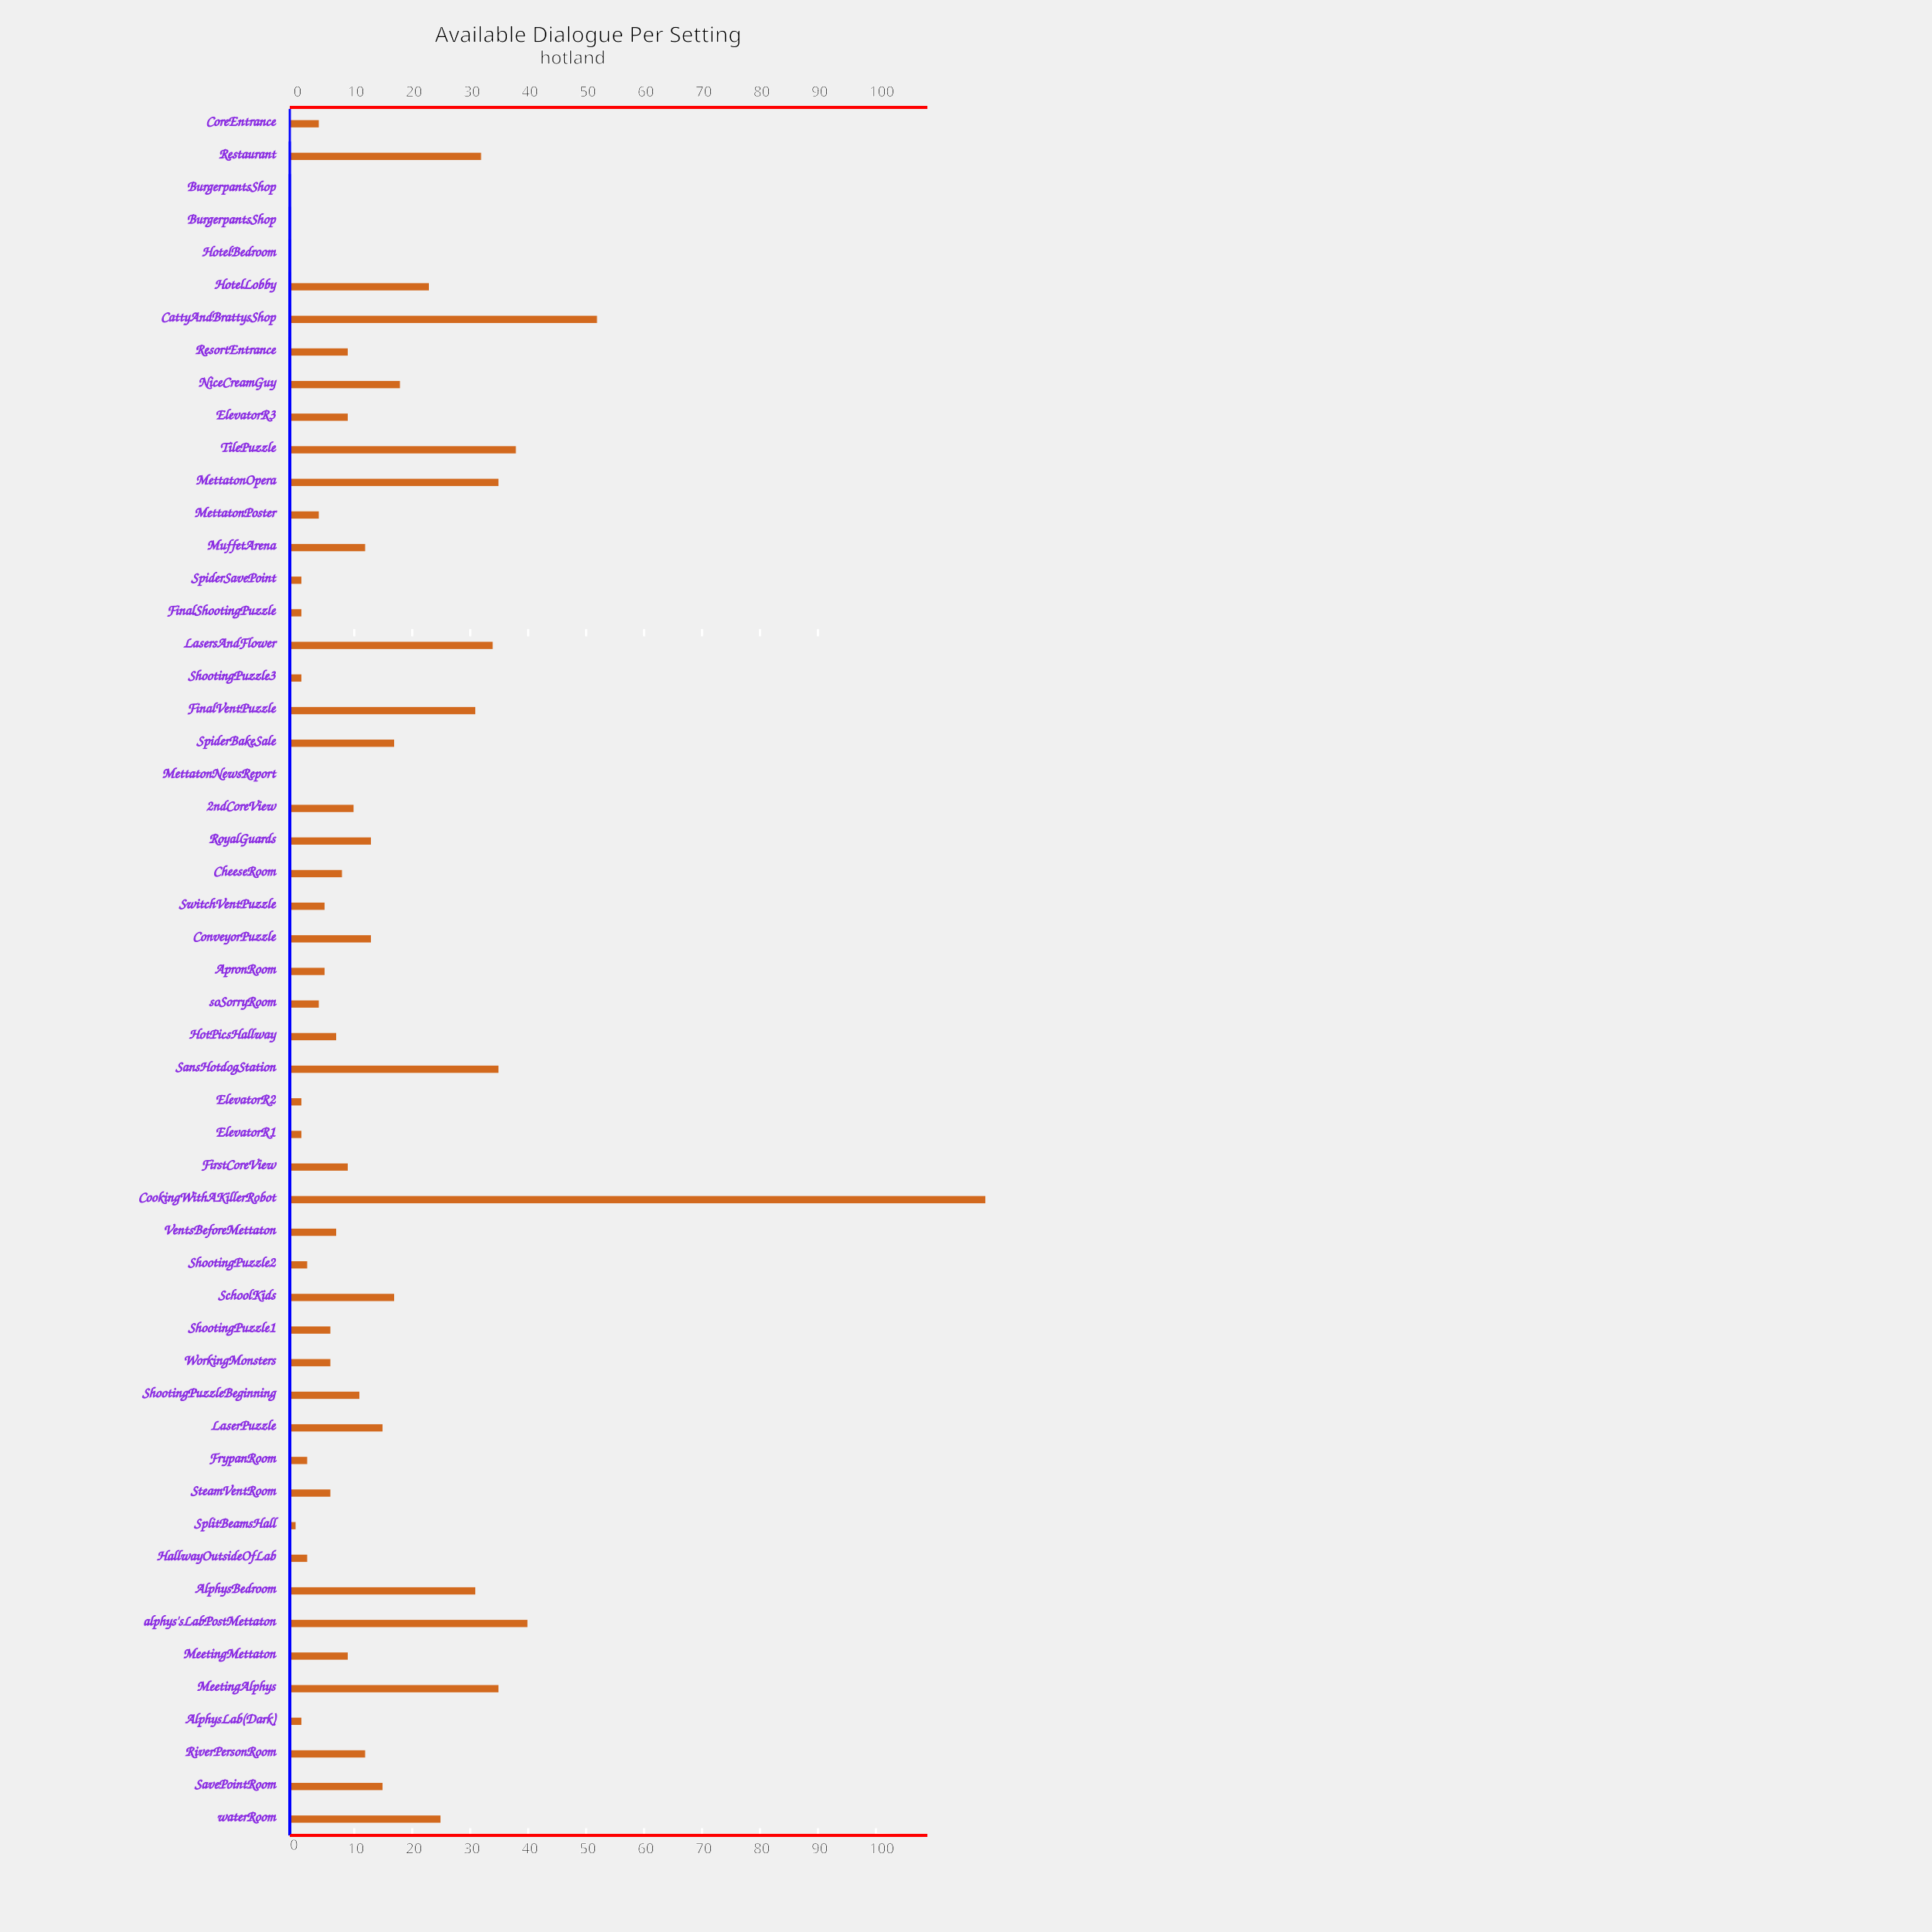
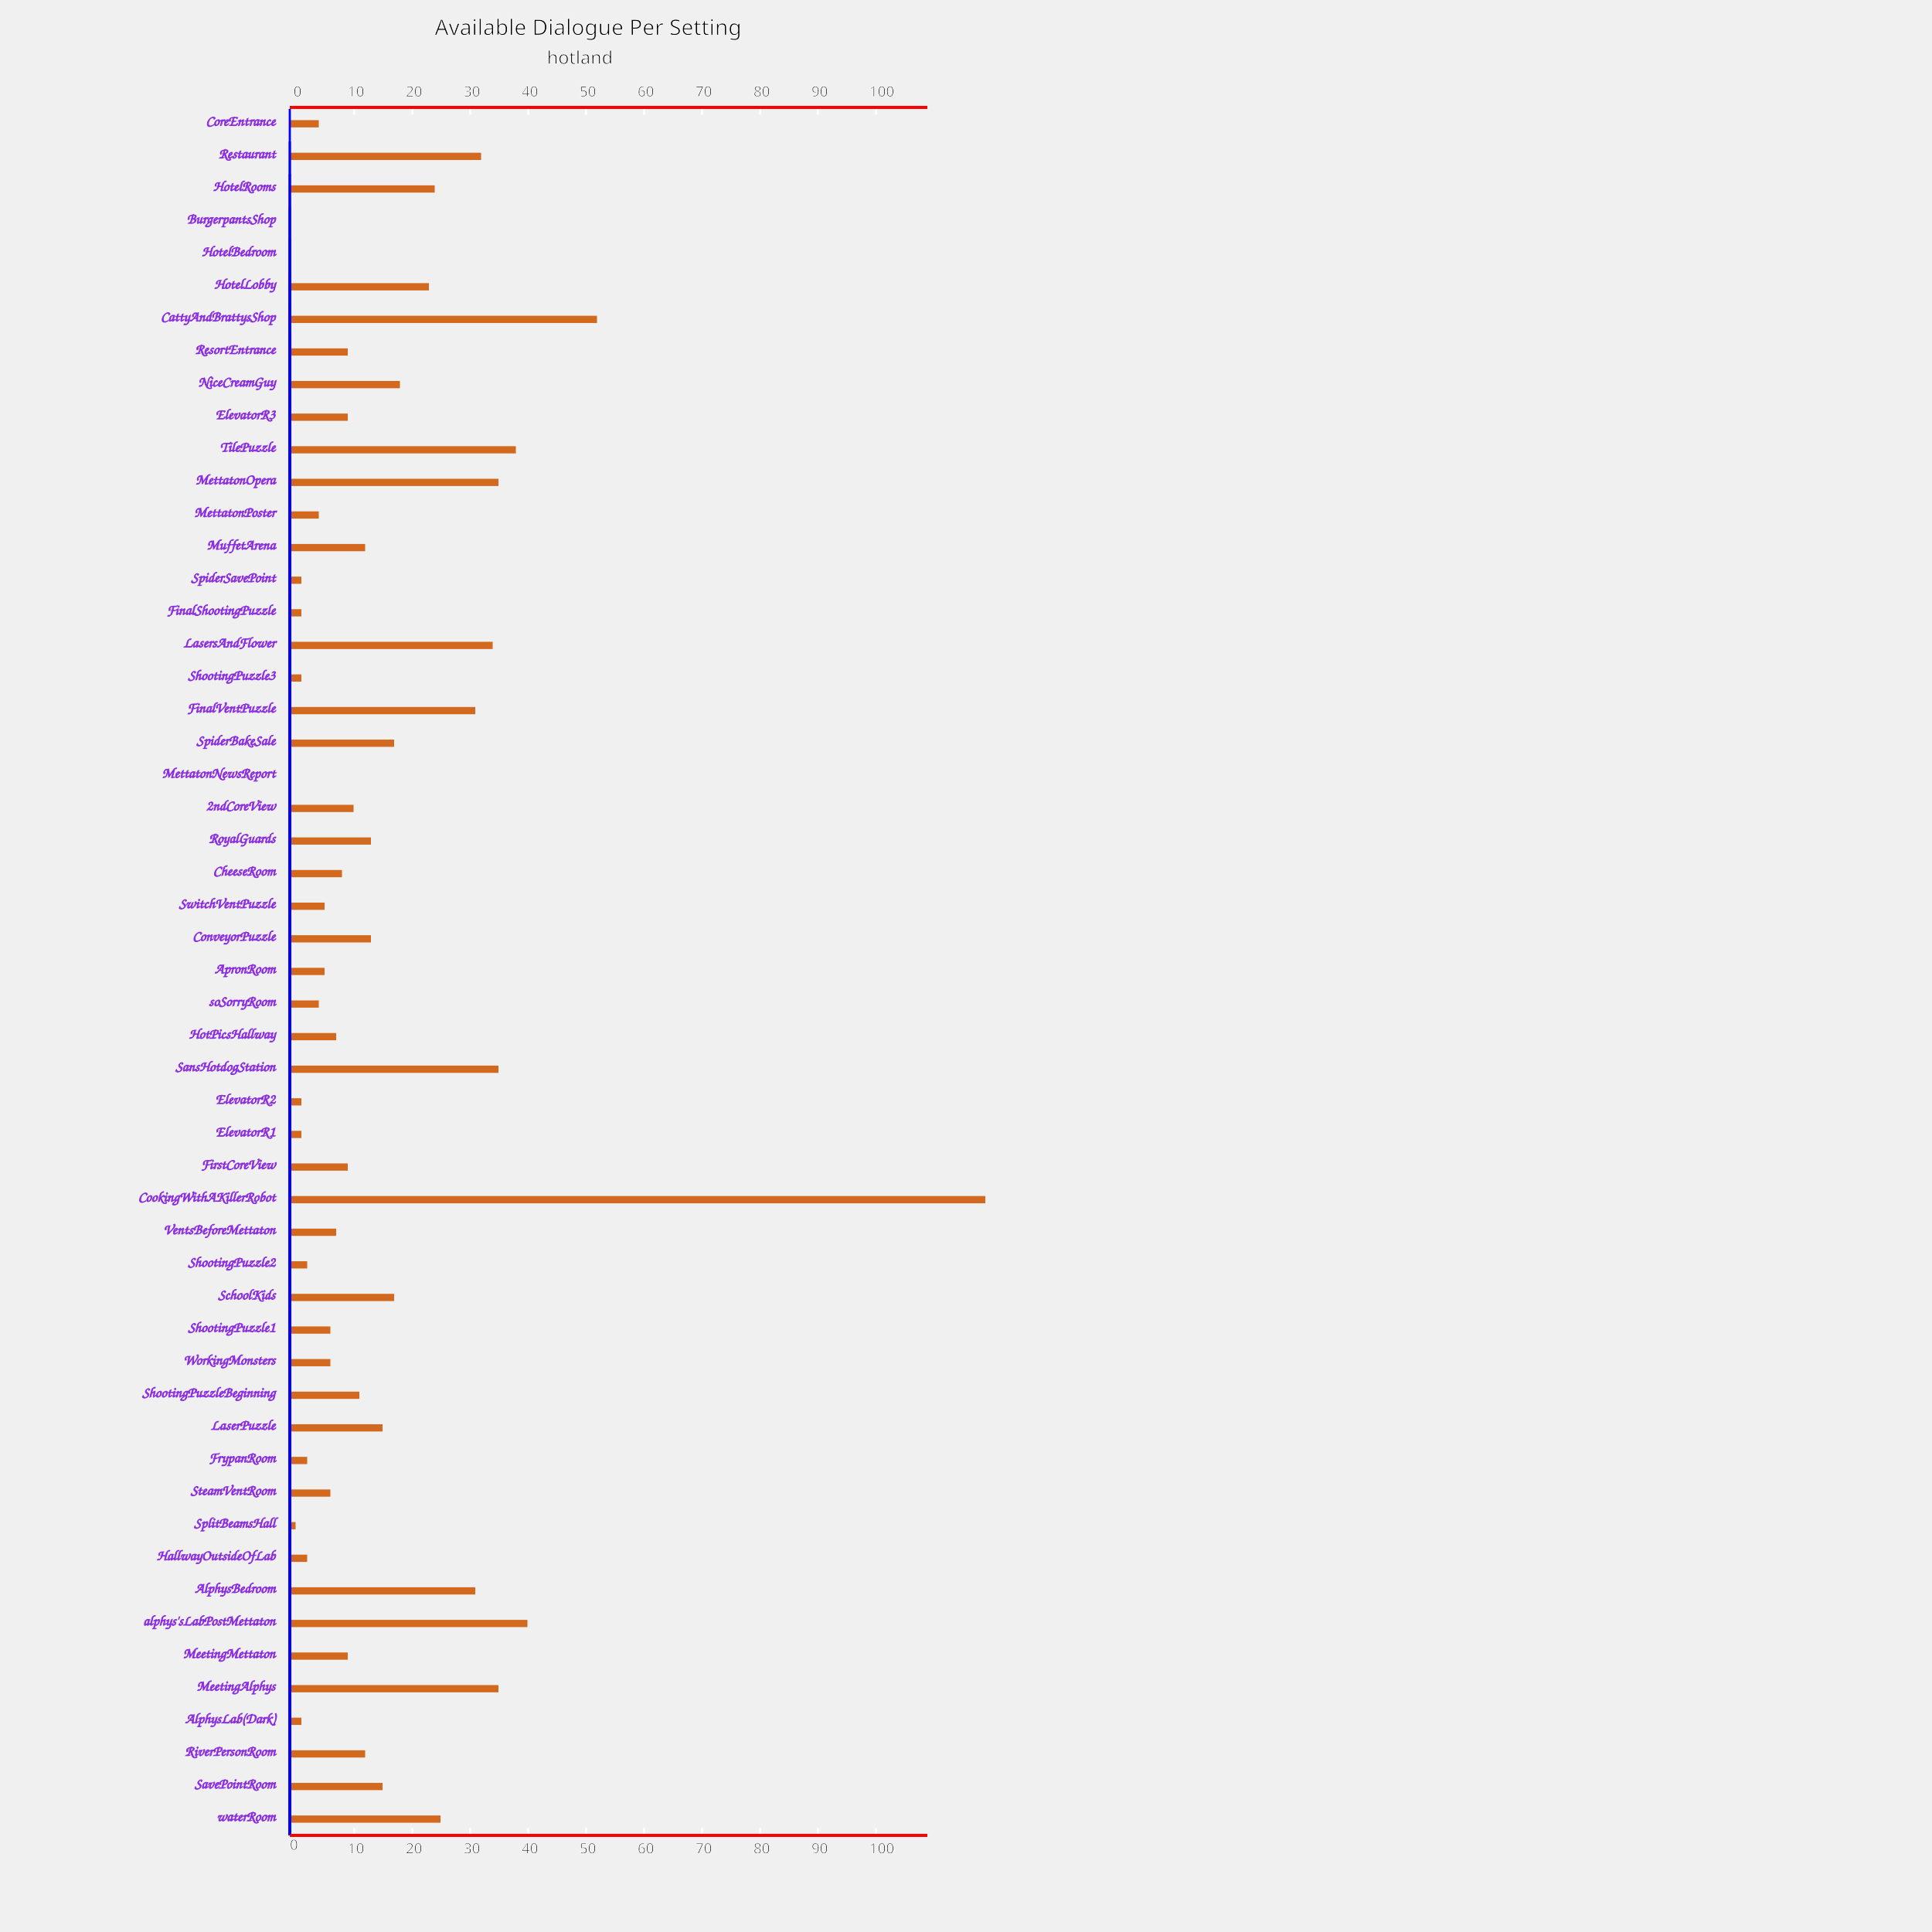
<svg xmlns="http://www.w3.org/2000/svg" width="2000" height="2000" style="background-color: black;">
  <g transform="translate(300, 1900), scale(.75)">
    <text x="0" y="20" font-size="20" font-family="papyrus" stroke="white">0</text>
    <text x="80" y="25" font-size="20" font-family="papyrus" stroke="white">10</text>
    <line x1="89" x2="89" y1="0" y2="-10" stroke-width="3" stroke="white" />
    <text x="160" y="25" font-size="20" font-family="papyrus" stroke="white">20</text>
    <line x1="169" x2="169" y1="0" y2="-10" stroke-width="3" stroke="white" />
    <text x="240" y="25" font-size="20" font-family="papyrus" stroke="white">30</text>
    <line x1="249" x2="249" y1="0" y2="-10" stroke-width="3" stroke="white" />
    <text x="320" y="25" font-size="20" font-family="papyrus" stroke="white">40</text>
    <line x1="329" x2="329" y1="0" y2="-10" stroke-width="3" stroke="white" />
    <text x="400" y="25" font-size="20" font-family="papyrus" stroke="white">50</text>
    <line x1="409" x2="409" y1="0" y2="-10" stroke-width="3" stroke="white" />
    <text x="480" y="25" font-size="20" font-family="papyrus" stroke="white">60</text>
    <line x1="489" x2="489" y1="0" y2="-10" stroke-width="3" stroke="white" />
    <text x="560" y="25" font-size="20" font-family="papyrus" stroke="white">70</text>
    <line x1="569" x2="569" y1="0" y2="-10" stroke-width="3" stroke="white" />
    <text x="640" y="25" font-size="20" font-family="papyrus" stroke="white">80</text>
    <line x1="649" x2="649" y1="0" y2="-10" stroke-width="3" stroke="white" />
    <text x="720" y="25" font-size="20" font-family="papyrus" stroke="white">90</text>
    <line x1="729" x2="729" y1="0" y2="-10" stroke-width="3" stroke="white" />
    <text x="800" y="25" font-size="20" font-family="papyrus" stroke="white">100</text>
    <line x1="809" x2="809" y1="0" y2="-10" stroke-width="3" stroke="white" />
-     <text x="5" y="-2400" x2="880" y2="-2385" font-size="20" font-family="papyrus" stroke="white">0</text>
-     <text x="80" y="-2400" x2="880" y2="-2385" font-size="20" font-family="papyrus" stroke="white">10</text>
-     <line x1="89" x2="89" y1="-1665" y2="-1655" stroke-width="3" stroke="white" />
-     <text x="160" y="-2400" x2="880" y2="-2385" font-size="20" font-family="papyrus" stroke="white">20</text>
-     <line x1="169" x2="169" y1="-1665" y2="-1655" stroke-width="3" stroke="white" />
-     <text x="240" y="-2400" x2="880" y2="-2385" font-size="20" font-family="papyrus" stroke="white">30</text>
-     <line x1="249" x2="249" y1="-1665" y2="-1655" stroke-width="3" stroke="white" />
-     <text x="320" y="-2400" x2="880" y2="-2385" font-size="20" font-family="papyrus" stroke="white">40</text>
-     <line x1="329" x2="329" y1="-1665" y2="-1655" stroke-width="3" stroke="white" />
-     <text x="400" y="-2400" x2="880" y2="-2385" font-size="20" font-family="papyrus" stroke="white">50</text>
-     <line x1="409" x2="409" y1="-1665" y2="-1655" stroke-width="3" stroke="white" />
-     <text x="480" y="-2400" x2="880" y2="-2385" font-size="20" font-family="papyrus" stroke="white">60</text>
-     <line x1="489" x2="489" y1="-1665" y2="-1655" stroke-width="3" stroke="white" />
-     <text x="560" y="-2400" x2="880" y2="-2385" font-size="20" font-family="papyrus" stroke="white">70</text>
-     <line x1="569" x2="569" y1="-1665" y2="-1655" stroke-width="3" stroke="white" />
-     <text x="640" y="-2400" x2="880" y2="-2385" font-size="20" font-family="papyrus" stroke="white">80</text>
-     <line x1="649" x2="649" y1="-1665" y2="-1655" stroke-width="3" stroke="white" />
-     <text x="720" y="-2400" x2="880" y2="-2385" font-size="20" font-family="papyrus" stroke="white">90</text>
-     <line x1="729" x2="729" y1="-1665" y2="-1655" stroke-width="3" stroke="white" />
-     <text x="800" y="-2400" x2="880" y2="-2385" font-size="20" font-family="papyrus" stroke="white">100</text>
-     <line x1="809" x2="880" y1="-2" y2="1" stroke-width="3" stroke="white" />
-     <text x="200" y="-2475" stroke="white" font-size="30" font-family="papyrus">Available Dialogue Per Setting</text>
-     <text x="345" y="-2445" stroke="white" font-size="25" font-family="papyrus">hotland</text>
+     <text x="5" y="-2400" font-size="20" font-family="papyrus" stroke="white">0</text>
+     <text x="80" y="-2400" font-size="20" font-family="papyrus" stroke="white">10</text>
+     <line x1="89" x2="89" y1="-2385" y2="-2375" stroke-width="3" stroke="white" />
+     <text x="160" y="-2400" font-size="20" font-family="papyrus" stroke="white">20</text>
+     <line x1="169" x2="169" y1="-2385" y2="-2375" stroke-width="3" stroke="white" />
+     <text x="240" y="-2400" font-size="20" font-family="papyrus" stroke="white">30</text>
+     <line x1="249" x2="249" y1="-2385" y2="-2375" stroke-width="3" stroke="white" />
+     <text x="320" y="-2400" font-size="20" font-family="papyrus" stroke="white">40</text>
+     <line x1="329" x2="329" y1="-2385" y2="-2375" stroke-width="3" stroke="white" />
+     <text x="400" y="-2400" font-size="20" font-family="papyrus" stroke="white">50</text>
+     <line x1="409" x2="409" y1="-2385" y2="-2375" stroke-width="3" stroke="white" />
+     <text x="480" y="-2400" font-size="20" font-family="papyrus" stroke="white">60</text>
+     <line x1="489" x2="489" y1="-2385" y2="-2375" stroke-width="3" stroke="white" />
+     <text x="560" y="-2400" font-size="20" font-family="papyrus" stroke="white">70</text>
+     <line x1="569" x2="569" y1="-2385" y2="-2375" stroke-width="3" stroke="white" />
+     <text x="640" y="-2400" font-size="20" font-family="papyrus" stroke="white">80</text>
+     <line x1="649" x2="649" y1="-2385" y2="-2375" stroke-width="3" stroke="white" />
+     <text x="720" y="-2400" font-size="20" font-family="papyrus" stroke="white">90</text>
+     <line x1="729" x2="729" y1="-2385" y2="-2375" stroke-width="3" stroke="white" />
+     <text x="800" y="-2400" font-size="20" font-family="papyrus" stroke="white">100</text>
+     <line x1="809" x2="809" y1="-2385" y2="-2375" stroke-width="3" stroke="white" />
+     <text x="200" y="-2485" stroke="white" font-size="30" font-family="papyrus">Available Dialogue Per
+          Setting
+       </text>
+     <text x="355" y="-2445" stroke="white" font-size="25" font-family="papyrus">hotland</text>
    <g>
      <text x="-20" y="-20" fill="blueviolet" text-anchor="end" font-size="20" font-family="comic sans Ms" stroke="blueviolet">waterRoom</text>
      <line x1="0" x2="208" y1="-22.5" y2="-22.5" stroke="chocolate" stroke-width="10" />
    </g>
    <line x1="0" y1="0" x2="0" y2="-43" stroke-width="3" stroke="blue" />
    <line x1="0" y1="0" x2="880" y2="0" stroke-width="3" stroke="red" />
    <line x1="0" y1="-2385" x2="880" y2="-2385" stroke-width="3" stroke="red" />
    <g>
      <text x="-20" y="-65" fill="blueviolet" text-anchor="end" font-size="20" font-family="comic sans Ms" stroke="blueviolet">SavePointRoom</text>
      <line x1="0" x2="128" y1="-67.5" y2="-67.5" stroke="chocolate" stroke-width="10" />
    </g>
    <line x1="0" y1="0" x2="0" y2="-88" stroke-width="3" stroke="blue" />
    <line x1="0" y1="0" x2="880" y2="0" stroke-width="3" stroke="red" />
    <line x1="0" y1="-2385" x2="880" y2="-2385" stroke-width="3" stroke="red" />
    <g>
      <text x="-20" y="-110" fill="blueviolet" text-anchor="end" font-size="20" font-family="comic sans Ms" stroke="blueviolet">RiverPersonRoom</text>
      <line x1="0" x2="104" y1="-112.5" y2="-112.5" stroke="chocolate" stroke-width="10" />
    </g>
    <line x1="0" y1="0" x2="0" y2="-133" stroke-width="3" stroke="blue" />
    <line x1="0" y1="0" x2="880" y2="0" stroke-width="3" stroke="red" />
    <line x1="0" y1="-2385" x2="880" y2="-2385" stroke-width="3" stroke="red" />
    <g>
      <text x="-20" y="-155" fill="blueviolet" text-anchor="end" font-size="20" font-family="comic sans Ms" stroke="blueviolet">AlphysLab(Dark)</text>
      <line x1="0" x2="16" y1="-157.5" y2="-157.5" stroke="chocolate" stroke-width="10" />
    </g>
    <line x1="0" y1="0" x2="0" y2="-178" stroke-width="3" stroke="blue" />
    <line x1="0" y1="0" x2="880" y2="0" stroke-width="3" stroke="red" />
    <line x1="0" y1="-2385" x2="880" y2="-2385" stroke-width="3" stroke="red" />
    <g>
      <text x="-20" y="-200" fill="blueviolet" text-anchor="end" font-size="20" font-family="comic sans Ms" stroke="blueviolet">MeetingAlphys</text>
      <line x1="0" x2="288" y1="-202.5" y2="-202.5" stroke="chocolate" stroke-width="10" />
    </g>
    <line x1="0" y1="0" x2="0" y2="-223" stroke-width="3" stroke="blue" />
    <line x1="0" y1="0" x2="880" y2="0" stroke-width="3" stroke="red" />
    <line x1="0" y1="-2385" x2="880" y2="-2385" stroke-width="3" stroke="red" />
    <g>
      <text x="-20" y="-245" fill="blueviolet" text-anchor="end" font-size="20" font-family="comic sans Ms" stroke="blueviolet">MeetingMettaton</text>
      <line x1="0" x2="80" y1="-247.5" y2="-247.5" stroke="chocolate" stroke-width="10" />
    </g>
    <line x1="0" y1="0" x2="0" y2="-268" stroke-width="3" stroke="blue" />
    <line x1="0" y1="0" x2="880" y2="0" stroke-width="3" stroke="red" />
    <line x1="0" y1="-2385" x2="880" y2="-2385" stroke-width="3" stroke="red" />
    <g>
      <text x="-20" y="-290" fill="blueviolet" text-anchor="end" font-size="20" font-family="comic sans Ms" stroke="blueviolet">alphys'sLabPostMettaton</text>
      <line x1="0" x2="328" y1="-292.5" y2="-292.5" stroke="chocolate" stroke-width="10" />
    </g>
    <line x1="0" y1="0" x2="0" y2="-313" stroke-width="3" stroke="blue" />
    <line x1="0" y1="0" x2="880" y2="0" stroke-width="3" stroke="red" />
    <line x1="0" y1="-2385" x2="880" y2="-2385" stroke-width="3" stroke="red" />
    <g>
      <text x="-20" y="-335" fill="blueviolet" text-anchor="end" font-size="20" font-family="comic sans Ms" stroke="blueviolet">AlphysBedroom</text>
      <line x1="0" x2="256" y1="-337.5" y2="-337.5" stroke="chocolate" stroke-width="10" />
    </g>
    <line x1="0" y1="0" x2="0" y2="-358" stroke-width="3" stroke="blue" />
    <line x1="0" y1="0" x2="880" y2="0" stroke-width="3" stroke="red" />
    <line x1="0" y1="-2385" x2="880" y2="-2385" stroke-width="3" stroke="red" />
    <g>
      <text x="-20" y="-380" fill="blueviolet" text-anchor="end" font-size="20" font-family="comic sans Ms" stroke="blueviolet">HallwayOutsideOfLab</text>
      <line x1="0" x2="24" y1="-382.5" y2="-382.5" stroke="chocolate" stroke-width="10" />
    </g>
    <line x1="0" y1="0" x2="0" y2="-403" stroke-width="3" stroke="blue" />
    <line x1="0" y1="0" x2="880" y2="0" stroke-width="3" stroke="red" />
    <line x1="0" y1="-2385" x2="880" y2="-2385" stroke-width="3" stroke="red" />
    <g>
      <text x="-20" y="-425" fill="blueviolet" text-anchor="end" font-size="20" font-family="comic sans Ms" stroke="blueviolet">SplitBeamsHall</text>
      <line x1="0" x2="8" y1="-427.5" y2="-427.5" stroke="chocolate" stroke-width="10" />
    </g>
    <line x1="0" y1="0" x2="0" y2="-448" stroke-width="3" stroke="blue" />
    <line x1="0" y1="0" x2="880" y2="0" stroke-width="3" stroke="red" />
    <line x1="0" y1="-2385" x2="880" y2="-2385" stroke-width="3" stroke="red" />
    <g>
      <text x="-20" y="-470" fill="blueviolet" text-anchor="end" font-size="20" font-family="comic sans Ms" stroke="blueviolet">SteamVentRoom</text>
      <line x1="0" x2="56" y1="-472.5" y2="-472.5" stroke="chocolate" stroke-width="10" />
    </g>
    <line x1="0" y1="0" x2="0" y2="-493" stroke-width="3" stroke="blue" />
    <line x1="0" y1="0" x2="880" y2="0" stroke-width="3" stroke="red" />
    <line x1="0" y1="-2385" x2="880" y2="-2385" stroke-width="3" stroke="red" />
    <g>
      <text x="-20" y="-515" fill="blueviolet" text-anchor="end" font-size="20" font-family="comic sans Ms" stroke="blueviolet">FrypanRoom</text>
      <line x1="0" x2="24" y1="-517.5" y2="-517.5" stroke="chocolate" stroke-width="10" />
    </g>
    <line x1="0" y1="0" x2="0" y2="-538" stroke-width="3" stroke="blue" />
    <line x1="0" y1="0" x2="880" y2="0" stroke-width="3" stroke="red" />
    <line x1="0" y1="-2385" x2="880" y2="-2385" stroke-width="3" stroke="red" />
    <g>
      <text x="-20" y="-560" fill="blueviolet" text-anchor="end" font-size="20" font-family="comic sans Ms" stroke="blueviolet">LaserPuzzle</text>
      <line x1="0" x2="128" y1="-562.5" y2="-562.5" stroke="chocolate" stroke-width="10" />
    </g>
    <line x1="0" y1="0" x2="0" y2="-583" stroke-width="3" stroke="blue" />
    <line x1="0" y1="0" x2="880" y2="0" stroke-width="3" stroke="red" />
    <line x1="0" y1="-2385" x2="880" y2="-2385" stroke-width="3" stroke="red" />
    <g>
      <text x="-20" y="-605" fill="blueviolet" text-anchor="end" font-size="20" font-family="comic sans Ms" stroke="blueviolet">ShootingPuzzleBeginning</text>
      <line x1="0" x2="96" y1="-607.5" y2="-607.5" stroke="chocolate" stroke-width="10" />
    </g>
    <line x1="0" y1="0" x2="0" y2="-628" stroke-width="3" stroke="blue" />
    <line x1="0" y1="0" x2="880" y2="0" stroke-width="3" stroke="red" />
    <line x1="0" y1="-2385" x2="880" y2="-2385" stroke-width="3" stroke="red" />
    <g>
      <text x="-20" y="-650" fill="blueviolet" text-anchor="end" font-size="20" font-family="comic sans Ms" stroke="blueviolet">WorkingMonsters</text>
      <line x1="0" x2="56" y1="-652.5" y2="-652.5" stroke="chocolate" stroke-width="10" />
    </g>
    <line x1="0" y1="0" x2="0" y2="-673" stroke-width="3" stroke="blue" />
    <line x1="0" y1="0" x2="880" y2="0" stroke-width="3" stroke="red" />
    <line x1="0" y1="-2385" x2="880" y2="-2385" stroke-width="3" stroke="red" />
    <g>
      <text x="-20" y="-695" fill="blueviolet" text-anchor="end" font-size="20" font-family="comic sans Ms" stroke="blueviolet">ShootingPuzzle1</text>
      <line x1="0" x2="56" y1="-697.5" y2="-697.5" stroke="chocolate" stroke-width="10" />
    </g>
    <line x1="0" y1="0" x2="0" y2="-718" stroke-width="3" stroke="blue" />
    <line x1="0" y1="0" x2="880" y2="0" stroke-width="3" stroke="red" />
    <line x1="0" y1="-2385" x2="880" y2="-2385" stroke-width="3" stroke="red" />
    <g>
      <text x="-20" y="-740" fill="blueviolet" text-anchor="end" font-size="20" font-family="comic sans Ms" stroke="blueviolet">SchoolKids</text>
      <line x1="0" x2="144" y1="-742.5" y2="-742.5" stroke="chocolate" stroke-width="10" />
    </g>
    <line x1="0" y1="0" x2="0" y2="-763" stroke-width="3" stroke="blue" />
    <line x1="0" y1="0" x2="880" y2="0" stroke-width="3" stroke="red" />
    <line x1="0" y1="-2385" x2="880" y2="-2385" stroke-width="3" stroke="red" />
    <g>
      <text x="-20" y="-785" fill="blueviolet" text-anchor="end" font-size="20" font-family="comic sans Ms" stroke="blueviolet">ShootingPuzzle2</text>
      <line x1="0" x2="24" y1="-787.5" y2="-787.5" stroke="chocolate" stroke-width="10" />
    </g>
    <line x1="0" y1="0" x2="0" y2="-808" stroke-width="3" stroke="blue" />
    <line x1="0" y1="0" x2="880" y2="0" stroke-width="3" stroke="red" />
    <line x1="0" y1="-2385" x2="880" y2="-2385" stroke-width="3" stroke="red" />
    <g>
      <text x="-20" y="-830" fill="blueviolet" text-anchor="end" font-size="20" font-family="comic sans Ms" stroke="blueviolet">VentsBeforeMettaton</text>
      <line x1="0" x2="64" y1="-832.5" y2="-832.5" stroke="chocolate" stroke-width="10" />
    </g>
    <line x1="0" y1="0" x2="0" y2="-853" stroke-width="3" stroke="blue" />
    <line x1="0" y1="0" x2="880" y2="0" stroke-width="3" stroke="red" />
    <line x1="0" y1="-2385" x2="880" y2="-2385" stroke-width="3" stroke="red" />
    <g>
      <text x="-20" y="-875" fill="blueviolet" text-anchor="end" font-size="20" font-family="comic sans Ms" stroke="blueviolet">CookingWithAKillerRobot</text>
      <line x1="0" x2="960" y1="-877.5" y2="-877.5" stroke="chocolate" stroke-width="10" />
    </g>
    <line x1="0" y1="0" x2="0" y2="-898" stroke-width="3" stroke="blue" />
    <line x1="0" y1="0" x2="880" y2="0" stroke-width="3" stroke="red" />
    <line x1="0" y1="-2385" x2="880" y2="-2385" stroke-width="3" stroke="red" />
    <g>
      <text x="-20" y="-920" fill="blueviolet" text-anchor="end" font-size="20" font-family="comic sans Ms" stroke="blueviolet">FirstCoreView</text>
      <line x1="0" x2="80" y1="-922.5" y2="-922.5" stroke="chocolate" stroke-width="10" />
    </g>
    <line x1="0" y1="0" x2="0" y2="-943" stroke-width="3" stroke="blue" />
    <line x1="0" y1="0" x2="880" y2="0" stroke-width="3" stroke="red" />
    <line x1="0" y1="-2385" x2="880" y2="-2385" stroke-width="3" stroke="red" />
    <g>
      <text x="-20" y="-965" fill="blueviolet" text-anchor="end" font-size="20" font-family="comic sans Ms" stroke="blueviolet">ElevatorR1</text>
      <line x1="0" x2="16" y1="-967.5" y2="-967.5" stroke="chocolate" stroke-width="10" />
    </g>
    <line x1="0" y1="0" x2="0" y2="-988" stroke-width="3" stroke="blue" />
    <line x1="0" y1="0" x2="880" y2="0" stroke-width="3" stroke="red" />
    <line x1="0" y1="-2385" x2="880" y2="-2385" stroke-width="3" stroke="red" />
    <g>
      <text x="-20" y="-1010" fill="blueviolet" text-anchor="end" font-size="20" font-family="comic sans Ms" stroke="blueviolet">ElevatorR2</text>
      <line x1="0" x2="16" y1="-1012.5" y2="-1012.5" stroke="chocolate" stroke-width="10" />
    </g>
    <line x1="0" y1="0" x2="0" y2="-1033" stroke-width="3" stroke="blue" />
    <line x1="0" y1="0" x2="880" y2="0" stroke-width="3" stroke="red" />
    <line x1="0" y1="-2385" x2="880" y2="-2385" stroke-width="3" stroke="red" />
    <g>
      <text x="-20" y="-1055" fill="blueviolet" text-anchor="end" font-size="20" font-family="comic sans Ms" stroke="blueviolet">SansHotdogStation</text>
      <line x1="0" x2="288" y1="-1057.5" y2="-1057.5" stroke="chocolate" stroke-width="10" />
    </g>
    <line x1="0" y1="0" x2="0" y2="-1078" stroke-width="3" stroke="blue" />
    <line x1="0" y1="0" x2="880" y2="0" stroke-width="3" stroke="red" />
    <line x1="0" y1="-2385" x2="880" y2="-2385" stroke-width="3" stroke="red" />
    <g>
      <text x="-20" y="-1100" fill="blueviolet" text-anchor="end" font-size="20" font-family="comic sans Ms" stroke="blueviolet">HotPicsHallway</text>
      <line x1="0" x2="64" y1="-1102.5" y2="-1102.5" stroke="chocolate" stroke-width="10" />
    </g>
    <line x1="0" y1="0" x2="0" y2="-1123" stroke-width="3" stroke="blue" />
    <line x1="0" y1="0" x2="880" y2="0" stroke-width="3" stroke="red" />
    <line x1="0" y1="-2385" x2="880" y2="-2385" stroke-width="3" stroke="red" />
    <g>
      <text x="-20" y="-1145" fill="blueviolet" text-anchor="end" font-size="20" font-family="comic sans Ms" stroke="blueviolet">soSorryRoom</text>
      <line x1="0" x2="40" y1="-1147.5" y2="-1147.5" stroke="chocolate" stroke-width="10" />
    </g>
    <line x1="0" y1="0" x2="0" y2="-1168" stroke-width="3" stroke="blue" />
    <line x1="0" y1="0" x2="880" y2="0" stroke-width="3" stroke="red" />
    <line x1="0" y1="-2385" x2="880" y2="-2385" stroke-width="3" stroke="red" />
    <g>
      <text x="-20" y="-1190" fill="blueviolet" text-anchor="end" font-size="20" font-family="comic sans Ms" stroke="blueviolet">ApronRoom</text>
      <line x1="0" x2="48" y1="-1192.5" y2="-1192.5" stroke="chocolate" stroke-width="10" />
    </g>
    <line x1="0" y1="0" x2="0" y2="-1213" stroke-width="3" stroke="blue" />
    <line x1="0" y1="0" x2="880" y2="0" stroke-width="3" stroke="red" />
    <line x1="0" y1="-2385" x2="880" y2="-2385" stroke-width="3" stroke="red" />
    <g>
      <text x="-20" y="-1235" fill="blueviolet" text-anchor="end" font-size="20" font-family="comic sans Ms" stroke="blueviolet">ConveyorPuzzle</text>
      <line x1="0" x2="112" y1="-1237.5" y2="-1237.5" stroke="chocolate" stroke-width="10" />
    </g>
    <line x1="0" y1="0" x2="0" y2="-1258" stroke-width="3" stroke="blue" />
    <line x1="0" y1="0" x2="880" y2="0" stroke-width="3" stroke="red" />
    <line x1="0" y1="-2385" x2="880" y2="-2385" stroke-width="3" stroke="red" />
    <g>
      <text x="-20" y="-1280" fill="blueviolet" text-anchor="end" font-size="20" font-family="comic sans Ms" stroke="blueviolet">SwitchVentPuzzle</text>
      <line x1="0" x2="48" y1="-1282.5" y2="-1282.5" stroke="chocolate" stroke-width="10" />
    </g>
    <line x1="0" y1="0" x2="0" y2="-1303" stroke-width="3" stroke="blue" />
    <line x1="0" y1="0" x2="880" y2="0" stroke-width="3" stroke="red" />
    <line x1="0" y1="-2385" x2="880" y2="-2385" stroke-width="3" stroke="red" />
    <g>
      <text x="-20" y="-1325" fill="blueviolet" text-anchor="end" font-size="20" font-family="comic sans Ms" stroke="blueviolet">CheeseRoom</text>
      <line x1="0" x2="72" y1="-1327.5" y2="-1327.5" stroke="chocolate" stroke-width="10" />
    </g>
    <line x1="0" y1="0" x2="0" y2="-1348" stroke-width="3" stroke="blue" />
    <line x1="0" y1="0" x2="880" y2="0" stroke-width="3" stroke="red" />
    <line x1="0" y1="-2385" x2="880" y2="-2385" stroke-width="3" stroke="red" />
    <g>
      <text x="-20" y="-1370" fill="blueviolet" text-anchor="end" font-size="20" font-family="comic sans Ms" stroke="blueviolet">RoyalGuards</text>
      <line x1="0" x2="112" y1="-1372.5" y2="-1372.5" stroke="chocolate" stroke-width="10" />
    </g>
    <line x1="0" y1="0" x2="0" y2="-1393" stroke-width="3" stroke="blue" />
    <line x1="0" y1="0" x2="880" y2="0" stroke-width="3" stroke="red" />
    <line x1="0" y1="-2385" x2="880" y2="-2385" stroke-width="3" stroke="red" />
    <g>
      <text x="-20" y="-1415" fill="blueviolet" text-anchor="end" font-size="20" font-family="comic sans Ms" stroke="blueviolet">2ndCoreView</text>
      <line x1="0" x2="88" y1="-1417.5" y2="-1417.5" stroke="chocolate" stroke-width="10" />
    </g>
    <line x1="0" y1="0" x2="0" y2="-1438" stroke-width="3" stroke="blue" />
    <line x1="0" y1="0" x2="880" y2="0" stroke-width="3" stroke="red" />
    <line x1="0" y1="-2385" x2="880" y2="-2385" stroke-width="3" stroke="red" />
    <g>
      <text x="-20" y="-1460" fill="blueviolet" text-anchor="end" font-size="20" font-family="comic sans Ms" stroke="blueviolet">MettatonNewsReport</text>
      <line x1="0" x2="0" y1="-1462.5" y2="-1462.5" stroke="chocolate" stroke-width="10" />
    </g>
    <line x1="0" y1="0" x2="0" y2="-1483" stroke-width="3" stroke="blue" />
    <line x1="0" y1="0" x2="880" y2="0" stroke-width="3" stroke="red" />
    <line x1="0" y1="-2385" x2="880" y2="-2385" stroke-width="3" stroke="red" />
    <g>
      <text x="-20" y="-1505" fill="blueviolet" text-anchor="end" font-size="20" font-family="comic sans Ms" stroke="blueviolet">SpiderBakeSale</text>
      <line x1="0" x2="144" y1="-1507.5" y2="-1507.5" stroke="chocolate" stroke-width="10" />
    </g>
    <line x1="0" y1="0" x2="0" y2="-1528" stroke-width="3" stroke="blue" />
    <line x1="0" y1="0" x2="880" y2="0" stroke-width="3" stroke="red" />
    <line x1="0" y1="-2385" x2="880" y2="-2385" stroke-width="3" stroke="red" />
    <g>
      <text x="-20" y="-1550" fill="blueviolet" text-anchor="end" font-size="20" font-family="comic sans Ms" stroke="blueviolet">FinalVentPuzzle</text>
      <line x1="0" x2="256" y1="-1552.5" y2="-1552.5" stroke="chocolate" stroke-width="10" />
    </g>
    <line x1="0" y1="0" x2="0" y2="-1573" stroke-width="3" stroke="blue" />
    <line x1="0" y1="0" x2="880" y2="0" stroke-width="3" stroke="red" />
    <line x1="0" y1="-2385" x2="880" y2="-2385" stroke-width="3" stroke="red" />
    <g>
      <text x="-20" y="-1595" fill="blueviolet" text-anchor="end" font-size="20" font-family="comic sans Ms" stroke="blueviolet">ShootingPuzzle3</text>
      <line x1="0" x2="16" y1="-1597.5" y2="-1597.5" stroke="chocolate" stroke-width="10" />
    </g>
    <line x1="0" y1="0" x2="0" y2="-1618" stroke-width="3" stroke="blue" />
    <line x1="0" y1="0" x2="880" y2="0" stroke-width="3" stroke="red" />
    <line x1="0" y1="-2385" x2="880" y2="-2385" stroke-width="3" stroke="red" />
    <g>
      <text x="-20" y="-1640" fill="blueviolet" text-anchor="end" font-size="20" font-family="comic sans Ms" stroke="blueviolet">LasersAndFlower</text>
      <line x1="0" x2="280" y1="-1642.5" y2="-1642.5" stroke="chocolate" stroke-width="10" />
    </g>
    <line x1="0" y1="0" x2="0" y2="-1663" stroke-width="3" stroke="blue" />
    <line x1="0" y1="0" x2="880" y2="0" stroke-width="3" stroke="red" />
    <line x1="0" y1="-2385" x2="880" y2="-2385" stroke-width="3" stroke="red" />
    <g>
      <text x="-20" y="-1685" fill="blueviolet" text-anchor="end" font-size="20" font-family="comic sans Ms" stroke="blueviolet">FinalShootingPuzzle</text>
      <line x1="0" x2="16" y1="-1687.5" y2="-1687.5" stroke="chocolate" stroke-width="10" />
    </g>
    <line x1="0" y1="0" x2="0" y2="-1708" stroke-width="3" stroke="blue" />
    <line x1="0" y1="0" x2="880" y2="0" stroke-width="3" stroke="red" />
    <line x1="0" y1="-2385" x2="880" y2="-2385" stroke-width="3" stroke="red" />
    <g>
      <text x="-20" y="-1730" fill="blueviolet" text-anchor="end" font-size="20" font-family="comic sans Ms" stroke="blueviolet">SpiderSavePoint</text>
      <line x1="0" x2="16" y1="-1732.5" y2="-1732.5" stroke="chocolate" stroke-width="10" />
    </g>
    <line x1="0" y1="0" x2="0" y2="-1753" stroke-width="3" stroke="blue" />
    <line x1="0" y1="0" x2="880" y2="0" stroke-width="3" stroke="red" />
    <line x1="0" y1="-2385" x2="880" y2="-2385" stroke-width="3" stroke="red" />
    <g>
      <text x="-20" y="-1775" fill="blueviolet" text-anchor="end" font-size="20" font-family="comic sans Ms" stroke="blueviolet">MuffetArena</text>
      <line x1="0" x2="104" y1="-1777.5" y2="-1777.5" stroke="chocolate" stroke-width="10" />
    </g>
    <line x1="0" y1="0" x2="0" y2="-1798" stroke-width="3" stroke="blue" />
    <line x1="0" y1="0" x2="880" y2="0" stroke-width="3" stroke="red" />
    <line x1="0" y1="-2385" x2="880" y2="-2385" stroke-width="3" stroke="red" />
    <g>
      <text x="-20" y="-1820" fill="blueviolet" text-anchor="end" font-size="20" font-family="comic sans Ms" stroke="blueviolet">MettatonPoster</text>
      <line x1="0" x2="40" y1="-1822.5" y2="-1822.5" stroke="chocolate" stroke-width="10" />
    </g>
    <line x1="0" y1="0" x2="0" y2="-1843" stroke-width="3" stroke="blue" />
    <line x1="0" y1="0" x2="880" y2="0" stroke-width="3" stroke="red" />
    <line x1="0" y1="-2385" x2="880" y2="-2385" stroke-width="3" stroke="red" />
    <g>
      <text x="-20" y="-1865" fill="blueviolet" text-anchor="end" font-size="20" font-family="comic sans Ms" stroke="blueviolet">MettatonOpera</text>
      <line x1="0" x2="288" y1="-1867.5" y2="-1867.5" stroke="chocolate" stroke-width="10" />
    </g>
    <line x1="0" y1="0" x2="0" y2="-1888" stroke-width="3" stroke="blue" />
    <line x1="0" y1="0" x2="880" y2="0" stroke-width="3" stroke="red" />
    <line x1="0" y1="-2385" x2="880" y2="-2385" stroke-width="3" stroke="red" />
    <g>
      <text x="-20" y="-1910" fill="blueviolet" text-anchor="end" font-size="20" font-family="comic sans Ms" stroke="blueviolet">TilePuzzle</text>
      <line x1="0" x2="312" y1="-1912.5" y2="-1912.5" stroke="chocolate" stroke-width="10" />
    </g>
    <line x1="0" y1="0" x2="0" y2="-1933" stroke-width="3" stroke="blue" />
    <line x1="0" y1="0" x2="880" y2="0" stroke-width="3" stroke="red" />
    <line x1="0" y1="-2385" x2="880" y2="-2385" stroke-width="3" stroke="red" />
    <g>
      <text x="-20" y="-1955" fill="blueviolet" text-anchor="end" font-size="20" font-family="comic sans Ms" stroke="blueviolet">ElevatorR3</text>
      <line x1="0" x2="80" y1="-1957.5" y2="-1957.5" stroke="chocolate" stroke-width="10" />
    </g>
    <line x1="0" y1="0" x2="0" y2="-1978" stroke-width="3" stroke="blue" />
    <line x1="0" y1="0" x2="880" y2="0" stroke-width="3" stroke="red" />
    <line x1="0" y1="-2385" x2="880" y2="-2385" stroke-width="3" stroke="red" />
    <g>
      <text x="-20" y="-2000" fill="blueviolet" text-anchor="end" font-size="20" font-family="comic sans Ms" stroke="blueviolet">NiceCreamGuy</text>
      <line x1="0" x2="152" y1="-2002.5" y2="-2002.5" stroke="chocolate" stroke-width="10" />
    </g>
    <line x1="0" y1="0" x2="0" y2="-2023" stroke-width="3" stroke="blue" />
    <line x1="0" y1="0" x2="880" y2="0" stroke-width="3" stroke="red" />
    <line x1="0" y1="-2385" x2="880" y2="-2385" stroke-width="3" stroke="red" />
    <g>
      <text x="-20" y="-2045" fill="blueviolet" text-anchor="end" font-size="20" font-family="comic sans Ms" stroke="blueviolet">ResortEntrance</text>
      <line x1="0" x2="80" y1="-2047.5" y2="-2047.5" stroke="chocolate" stroke-width="10" />
    </g>
    <line x1="0" y1="0" x2="0" y2="-2068" stroke-width="3" stroke="blue" />
    <line x1="0" y1="0" x2="880" y2="0" stroke-width="3" stroke="red" />
    <line x1="0" y1="-2385" x2="880" y2="-2385" stroke-width="3" stroke="red" />
    <g>
      <text x="-20" y="-2090" fill="blueviolet" text-anchor="end" font-size="20" font-family="comic sans Ms" stroke="blueviolet">CattyAndBrattysShop</text>
      <line x1="0" x2="424" y1="-2092.5" y2="-2092.5" stroke="chocolate" stroke-width="10" />
    </g>
    <line x1="0" y1="0" x2="0" y2="-2113" stroke-width="3" stroke="blue" />
    <line x1="0" y1="0" x2="880" y2="0" stroke-width="3" stroke="red" />
    <line x1="0" y1="-2385" x2="880" y2="-2385" stroke-width="3" stroke="red" />
    <g>
      <text x="-20" y="-2135" fill="blueviolet" text-anchor="end" font-size="20" font-family="comic sans Ms" stroke="blueviolet">HotelLobby</text>
      <line x1="0" x2="192" y1="-2137.5" y2="-2137.5" stroke="chocolate" stroke-width="10" />
    </g>
    <line x1="0" y1="0" x2="0" y2="-2158" stroke-width="3" stroke="blue" />
    <line x1="0" y1="0" x2="880" y2="0" stroke-width="3" stroke="red" />
    <line x1="0" y1="-2385" x2="880" y2="-2385" stroke-width="3" stroke="red" />
    <g>
      <text x="-20" y="-2180" fill="blueviolet" text-anchor="end" font-size="20" font-family="comic sans Ms" stroke="blueviolet">HotelBedroom</text>
      <line x1="0" x2="0" y1="-2182.5" y2="-2182.5" stroke="chocolate" stroke-width="10" />
    </g>
    <line x1="0" y1="0" x2="0" y2="-2203" stroke-width="3" stroke="blue" />
    <line x1="0" y1="0" x2="880" y2="0" stroke-width="3" stroke="red" />
    <line x1="0" y1="-2385" x2="880" y2="-2385" stroke-width="3" stroke="red" />
    <g>
      <text x="-20" y="-2225" fill="blueviolet" text-anchor="end" font-size="20" font-family="comic sans Ms" stroke="blueviolet">BurgerpantsShop</text>
      <line x1="0" x2="0" y1="-2227.5" y2="-2227.5" stroke="chocolate" stroke-width="10" />
    </g>
    <line x1="0" y1="0" x2="0" y2="-2248" stroke-width="3" stroke="blue" />
    <line x1="0" y1="0" x2="880" y2="0" stroke-width="3" stroke="red" />
    <line x1="0" y1="-2385" x2="880" y2="-2385" stroke-width="3" stroke="red" />
    <g>
-       <text x="-20" y="-2270" fill="blueviolet" text-anchor="end" font-size="20" font-family="comic sans Ms" stroke="blueviolet">BurgerpantsShop</text>
-       <line x1="0" x2="0" y1="-2272.5" y2="-2272.5" stroke="chocolate" stroke-width="10" />
+       <text x="-20" y="-2270" fill="blueviolet" text-anchor="end" font-size="20" font-family="comic sans Ms" stroke="blueviolet">HotelRooms</text>
+       <line x1="0" x2="200" y1="-2272.5" y2="-2272.5" stroke="chocolate" stroke-width="10" />
    </g>
    <line x1="0" y1="0" x2="0" y2="-2293" stroke-width="3" stroke="blue" />
    <line x1="0" y1="0" x2="880" y2="0" stroke-width="3" stroke="red" />
    <line x1="0" y1="-2385" x2="880" y2="-2385" stroke-width="3" stroke="red" />
    <g>
      <text x="-20" y="-2315" fill="blueviolet" text-anchor="end" font-size="20" font-family="comic sans Ms" stroke="blueviolet">Restaurant</text>
      <line x1="0" x2="264" y1="-2317.5" y2="-2317.5" stroke="chocolate" stroke-width="10" />
    </g>
    <line x1="0" y1="0" x2="0" y2="-2338" stroke-width="3" stroke="blue" />
    <line x1="0" y1="0" x2="880" y2="0" stroke-width="3" stroke="red" />
    <line x1="0" y1="-2385" x2="880" y2="-2385" stroke-width="3" stroke="red" />
    <g>
      <text x="-20" y="-2360" fill="blueviolet" text-anchor="end" font-size="20" font-family="comic sans Ms" stroke="blueviolet">CoreEntrance</text>
      <line x1="0" x2="40" y1="-2362.5" y2="-2362.5" stroke="chocolate" stroke-width="10" />
    </g>
    <line x1="0" y1="0" x2="0" y2="-2383" stroke-width="3" stroke="blue" />
    <line x1="0" y1="0" x2="880" y2="0" stroke-width="3" stroke="red" />
    <line x1="0" y1="-2385" x2="880" y2="-2385" stroke-width="3" stroke="red" />
  </g>
</svg>
